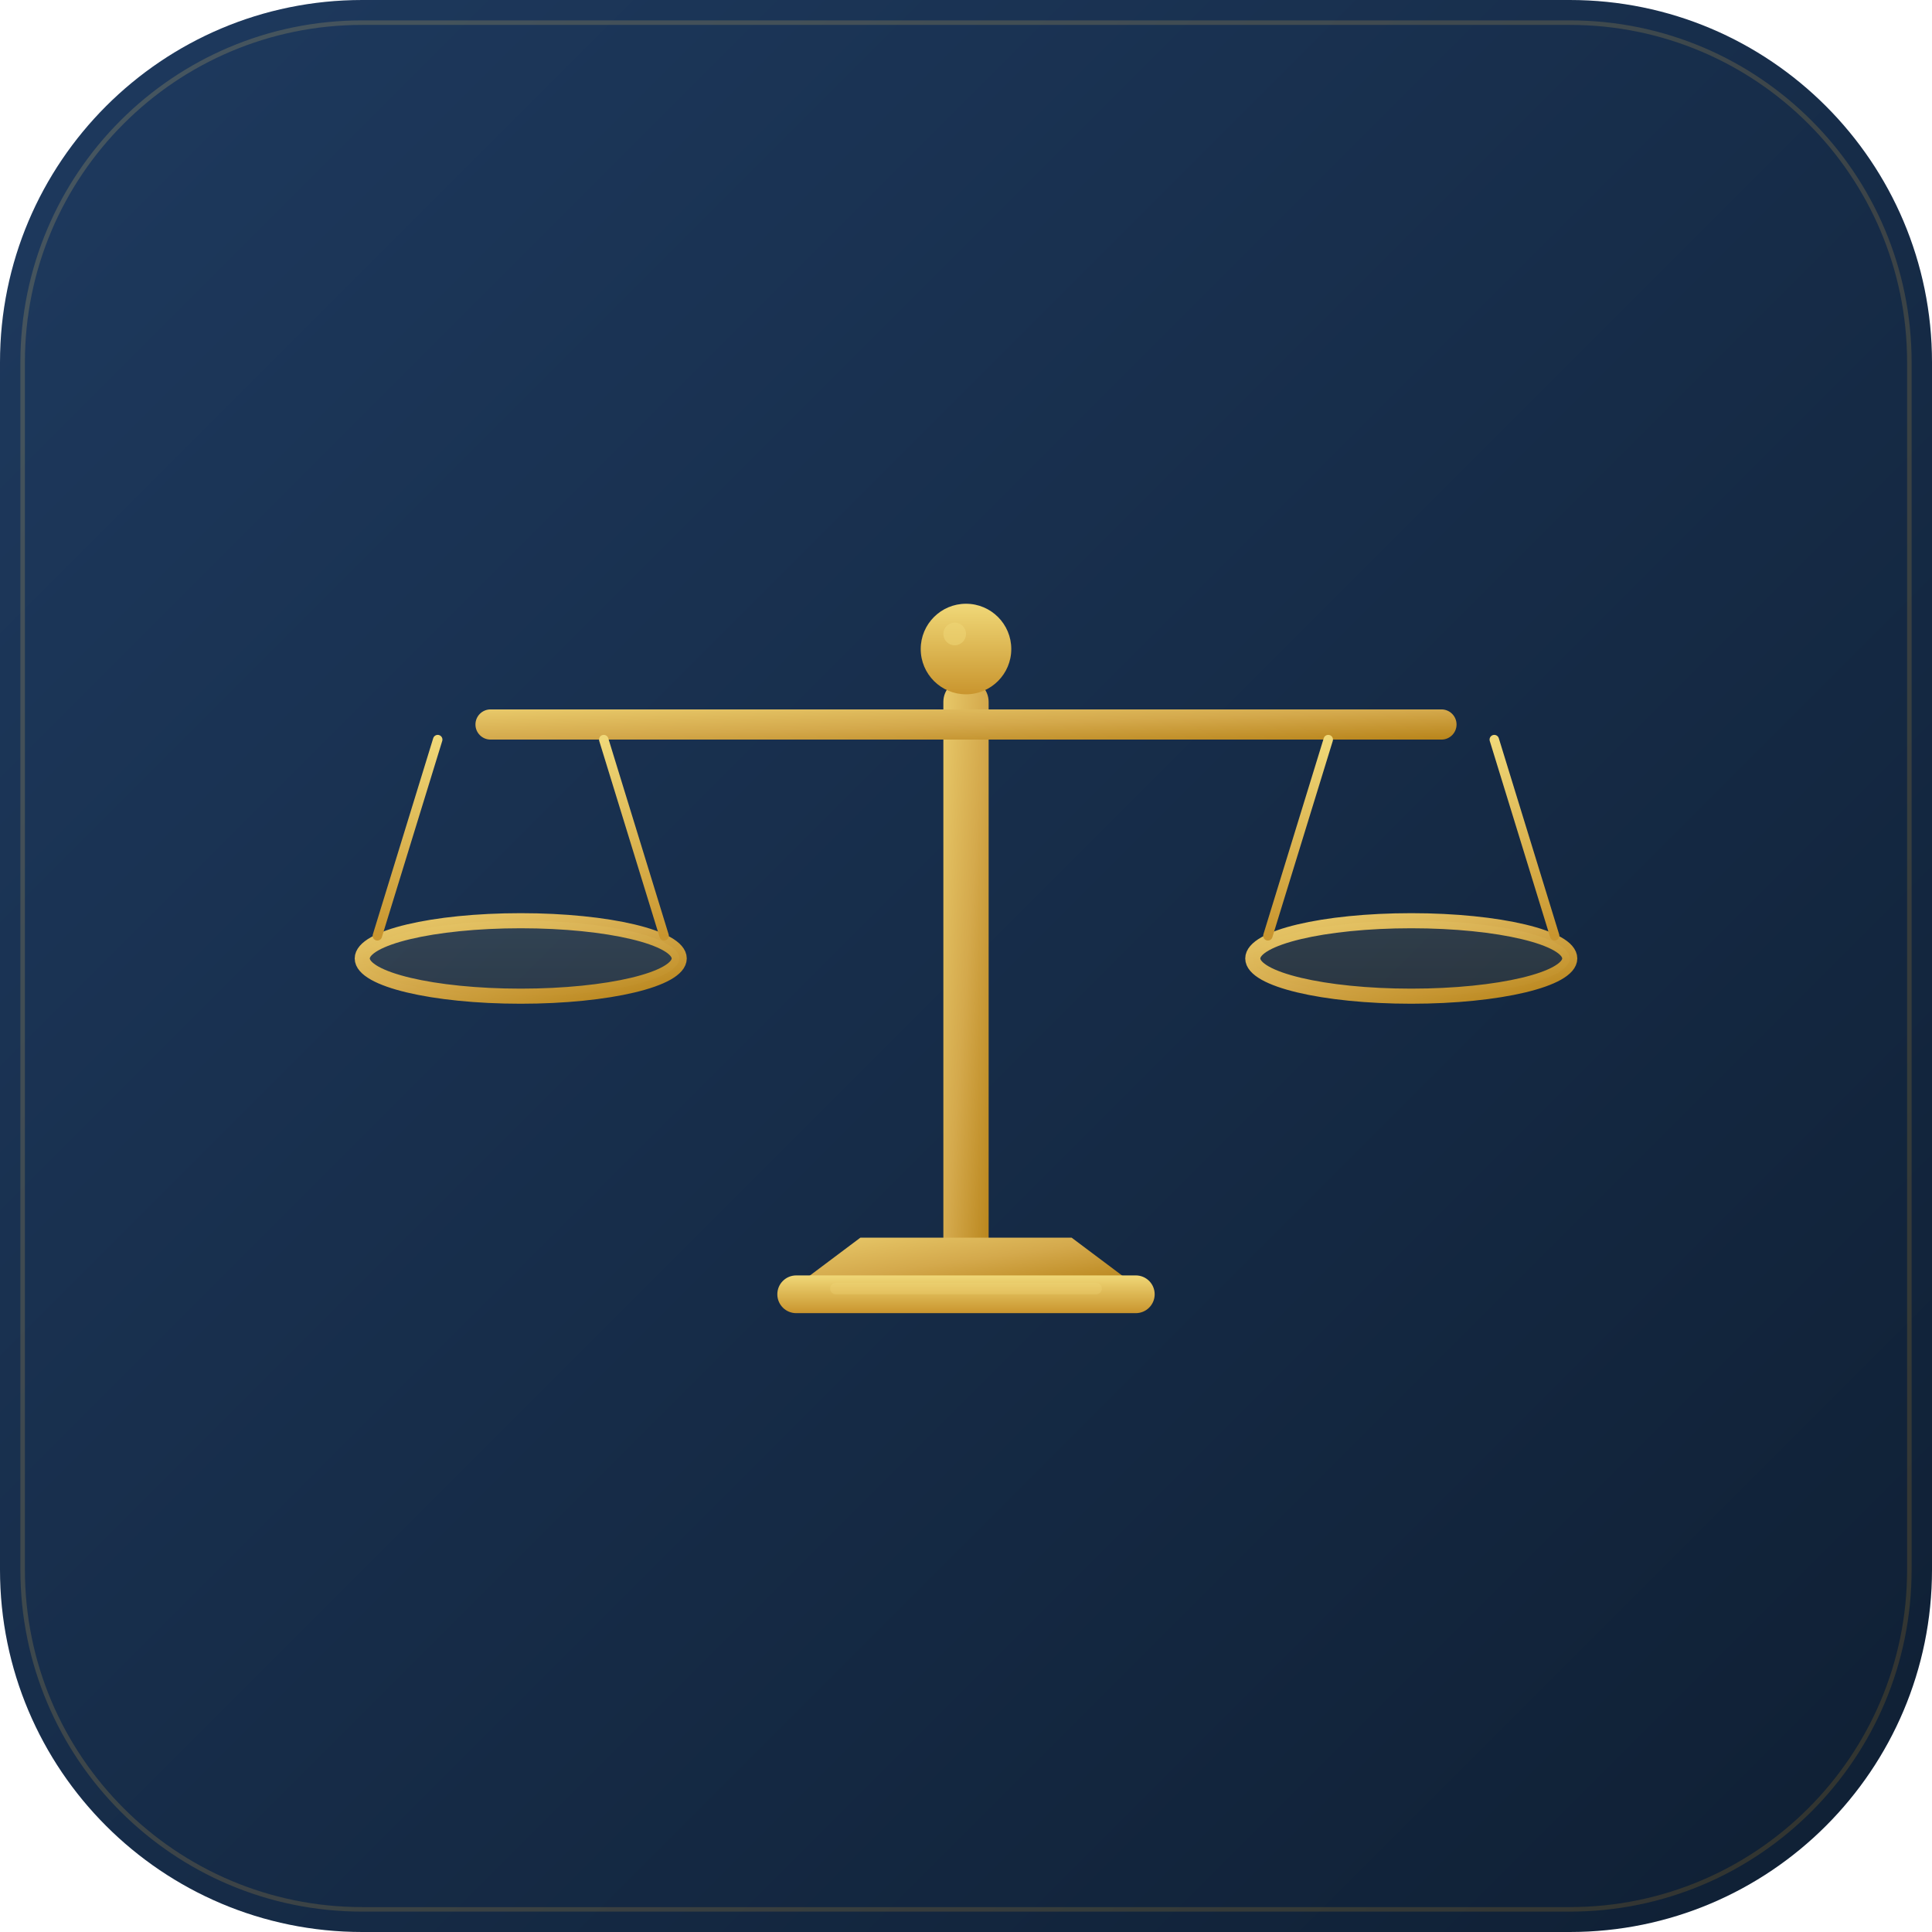
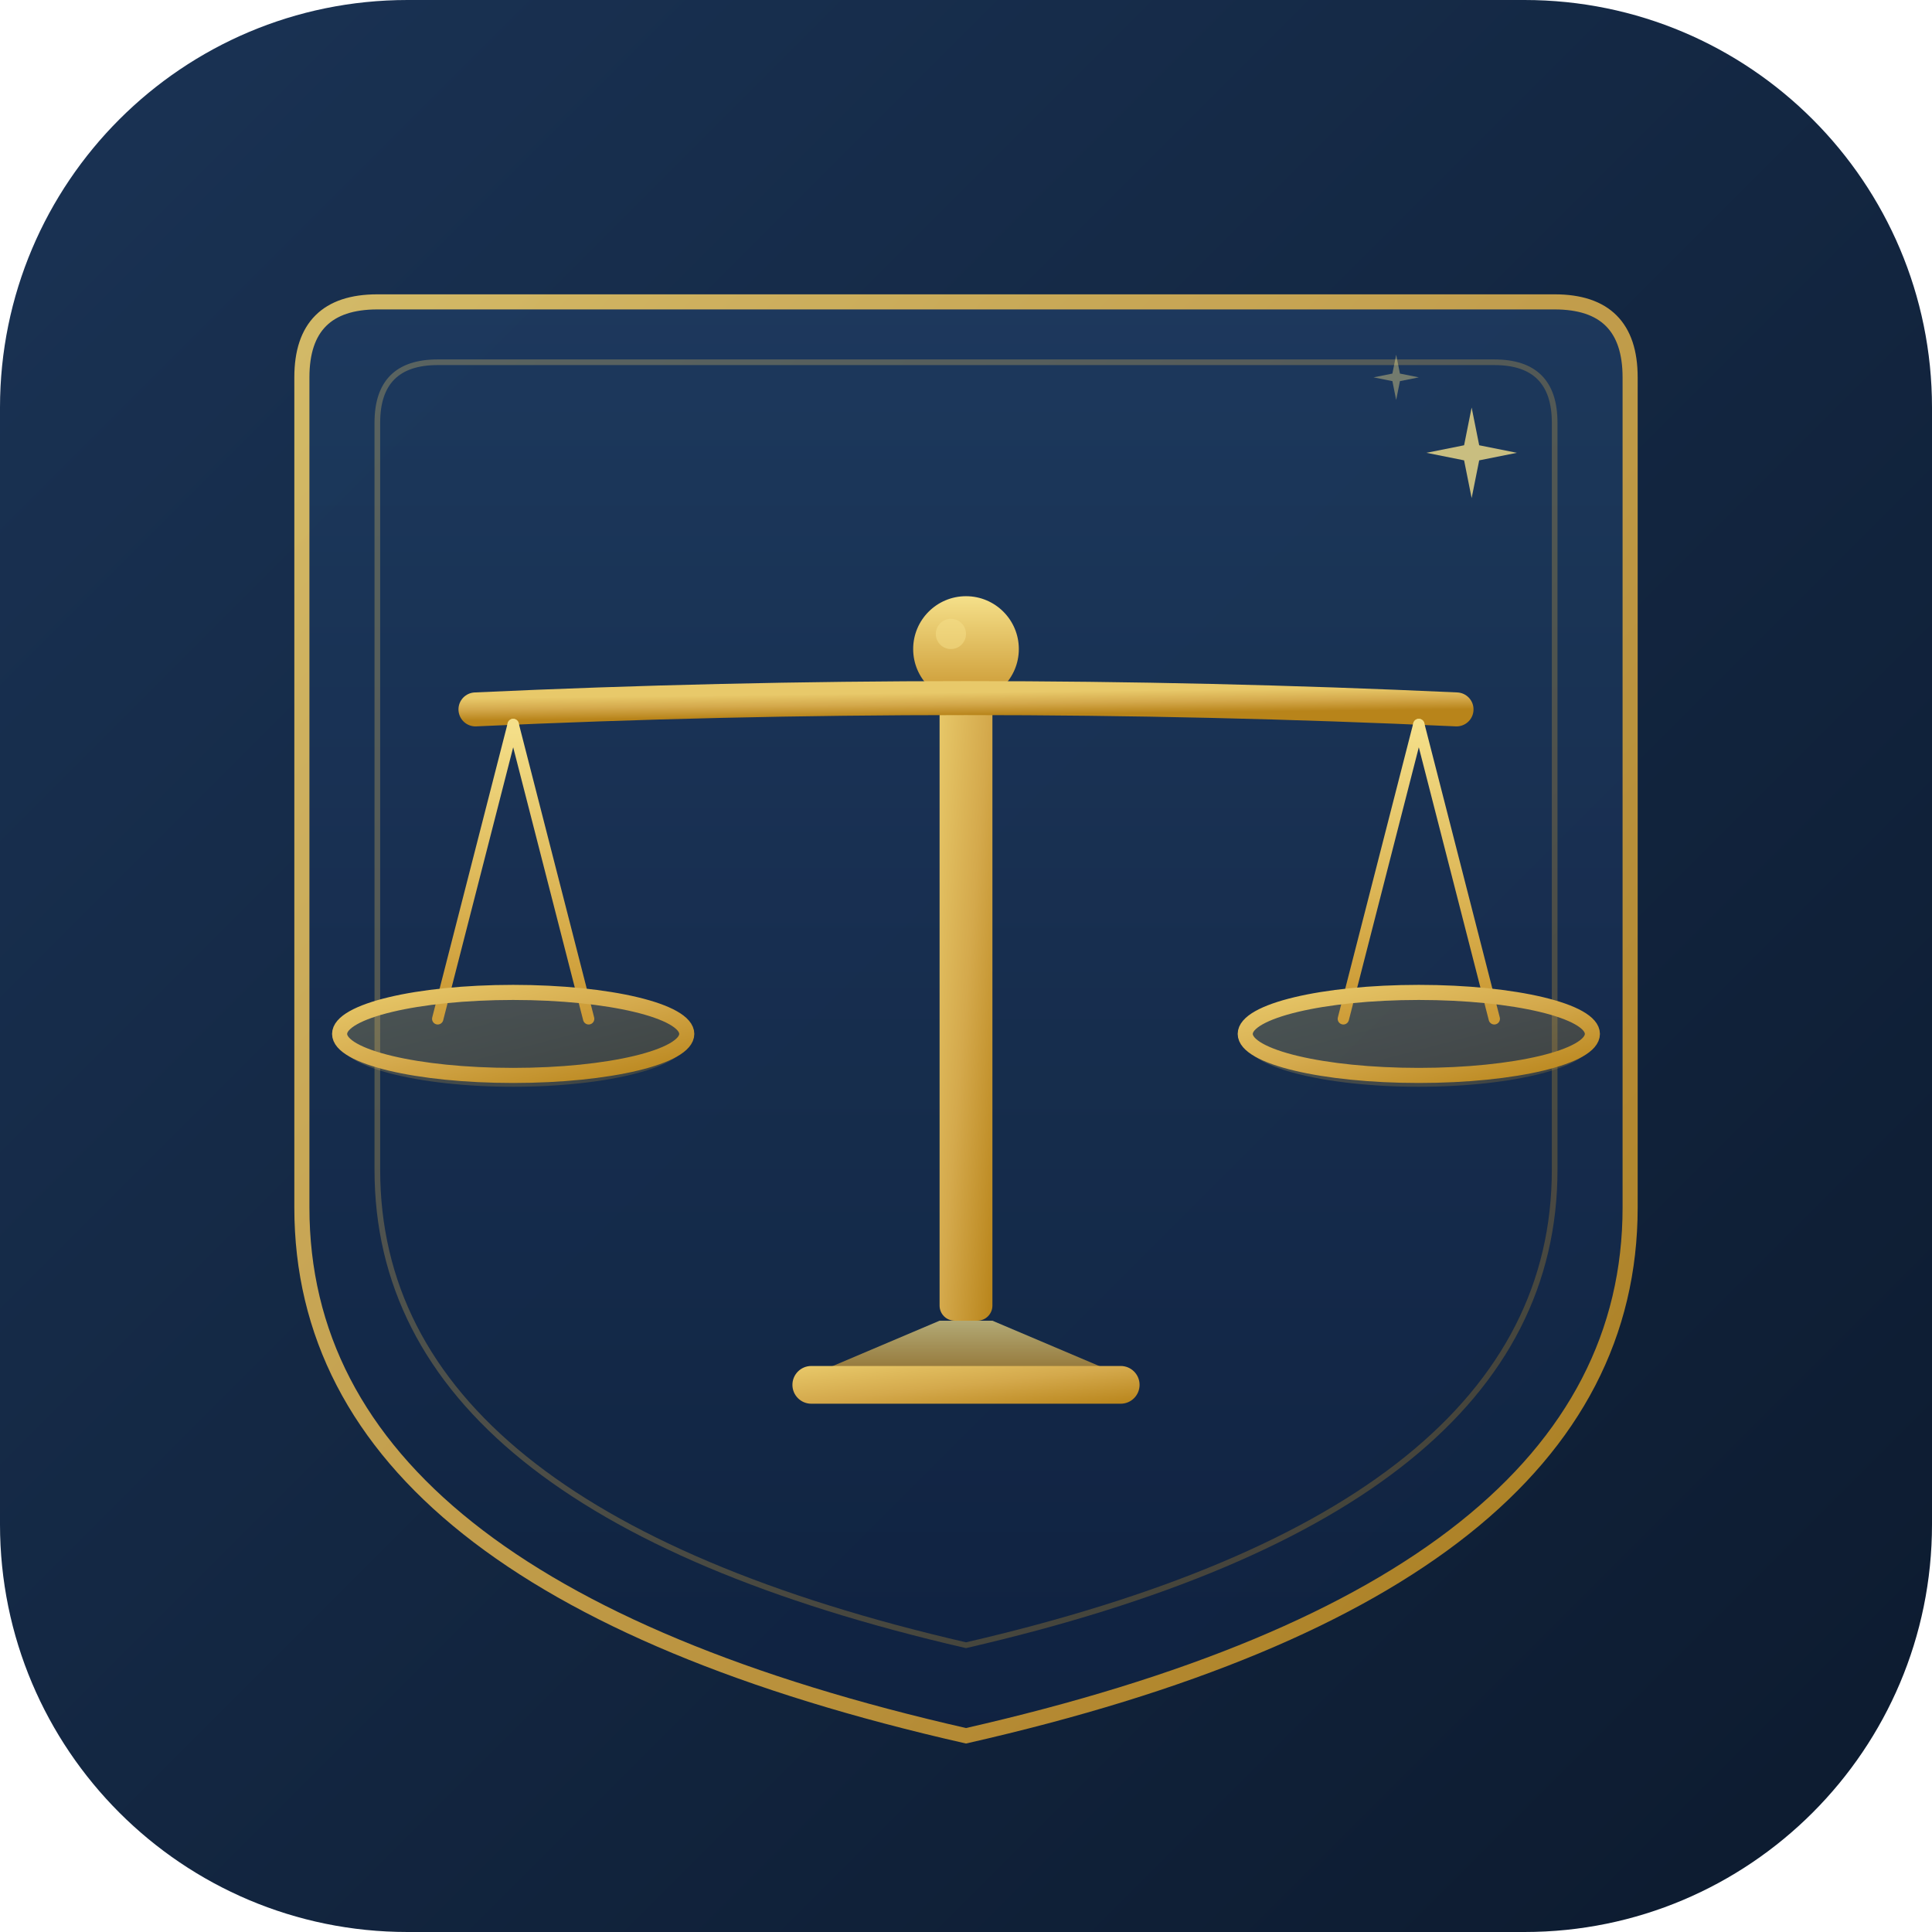
<svg xmlns="http://www.w3.org/2000/svg" viewBox="0 0 512 512">
  <defs>
    <linearGradient id="bg" x1="0%" y1="0%" x2="100%" y2="100%">
-       <stop offset="0%" stop-color="#1e3a5f" />
-       <stop offset="100%" stop-color="#0f1f33" />
+       <stop offset="0%" stop-color="#1a3355" />
+       <stop offset="100%" stop-color="#0c1a2e" />
    </linearGradient>
    <linearGradient id="gold" x1="0%" y1="0%" x2="100%" y2="100%">
      <stop offset="0%" stop-color="#e8c96a" />
      <stop offset="50%" stop-color="#d4a94c" />
      <stop offset="100%" stop-color="#b8841a" />
    </linearGradient>
-     <linearGradient id="goldLight" x1="0%" y1="0%" x2="0%" y2="100%">
-       <stop offset="0%" stop-color="#f0d878" />
+     <linearGradient id="goldBright" x1="0%" y1="0%" x2="0%" y2="100%">
+       <stop offset="0%" stop-color="#f5e08a" />
      <stop offset="100%" stop-color="#c9952e" />
    </linearGradient>
-     <linearGradient id="goldShine" x1="0%" y1="0%" x2="100%" y2="0%">
-       <stop offset="0%" stop-color="#f0d878" stop-opacity="0.6" />
-       <stop offset="50%" stop-color="#e8c96a" stop-opacity="1" />
-       <stop offset="100%" stop-color="#f0d878" stop-opacity="0.6" />
+     <linearGradient id="shield" x1="50%" y1="0%" x2="50%" y2="100%">
+       <stop offset="0%" stop-color="#1e3a5f" />
+       <stop offset="100%" stop-color="#0f2240" />
    </linearGradient>
  </defs>
-   <rect width="512" height="512" rx="96" ry="96" fill="url(#bg)" />
-   <rect x="6" y="6" width="500" height="500" rx="90" ry="90" fill="none" stroke="url(#gold)" stroke-width="1.2" opacity="0.2" />
-   <g transform="translate(256, 240)">
-     <rect x="-6" y="-60" width="12" height="160" rx="6" fill="url(#gold)" />
-     <circle cx="0" cy="-68" r="12" fill="url(#goldLight)" />
-     <circle cx="-3" cy="-72" r="3" fill="#f0d878" opacity="0.5" />
-     <rect x="-130" y="-52" width="260" height="8" rx="4" fill="url(#gold)" />
-     <line x1="-118" y1="-44" x2="-118" y2="10" stroke="url(#goldLight)" stroke-width="3" stroke-linecap="round" />
-     <line x1="-118" y1="-44" x2="-100" y2="-44" stroke="url(#gold)" stroke-width="3" stroke-linecap="round" />
-     <ellipse cx="-118" cy="14" rx="42" ry="10" fill="none" stroke="url(#gold)" stroke-width="4" />
-     <ellipse cx="-118" cy="14" rx="42" ry="10" fill="url(#goldLight)" opacity="0.12" />
-     <line x1="-156" y1="8" x2="-140" y2="-44" stroke="url(#goldLight)" stroke-width="2.5" stroke-linecap="round" />
-     <line x1="-80" y1="8" x2="-96" y2="-44" stroke="url(#goldLight)" stroke-width="2.5" stroke-linecap="round" />
-     <line x1="118" y1="-44" x2="118" y2="10" stroke="url(#goldLight)" stroke-width="3" stroke-linecap="round" />
-     <line x1="118" y1="-44" x2="100" y2="-44" stroke="url(#gold)" stroke-width="3" stroke-linecap="round" />
-     <ellipse cx="118" cy="14" rx="42" ry="10" fill="none" stroke="url(#gold)" stroke-width="4" />
-     <ellipse cx="118" cy="14" rx="42" ry="10" fill="url(#goldLight)" opacity="0.12" />
-     <line x1="80" y1="8" x2="96" y2="-44" stroke="url(#goldLight)" stroke-width="2.5" stroke-linecap="round" />
-     <line x1="156" y1="8" x2="140" y2="-44" stroke="url(#goldLight)" stroke-width="2.5" stroke-linecap="round" />
-     <path d="M-44,100 L-28,88 L28,88 L44,100 Z" fill="url(#gold)" />
-     <rect x="-50" y="98" width="100" height="10" rx="5" fill="url(#goldLight)" />
-     <rect x="-36" y="100" width="72" height="3" rx="1.5" fill="#f0d878" opacity="0.3" />
+   <rect width="512" height="512" rx="108" ry="108" fill="url(#bg)" />
+   <path d="M100,80 L412,80 Q432,80 432,100 L432,320 Q432,420 256,460 Q80,420 80,320 L80,100 Q80,80 100,80 Z" fill="url(#shield)" stroke="url(#gold)" stroke-width="4" opacity="0.9" />
+   <path d="M116,96 L396,96 Q412,96 412,112 L412,310 Q412,400 256,436 Q100,400 100,310 L100,112 Q100,96 116,96 Z" fill="none" stroke="url(#gold)" stroke-width="1.5" opacity="0.3" />
+   <g transform="translate(256, 260)">
+     <rect x="-7" y="-80" width="14" height="170" rx="4" fill="url(#gold)" />
+     <line x1="-3" y1="-60" x2="-3" y2="70" stroke="url(#goldBright)" stroke-width="1" opacity="0.4" />
+     <line x1="3" y1="-60" x2="3" y2="70" stroke="url(#goldBright)" stroke-width="1" opacity="0.4" />
+     <circle cx="0" cy="-88" r="14" fill="url(#goldBright)" />
+     <circle cx="-4" cy="-92" r="4" fill="#f5e08a" opacity="0.5" />
+     <path d="M-130,-72 Q0,-78 130,-72" fill="none" stroke="url(#gold)" stroke-width="9" stroke-linecap="round" />
+     <line x1="-120" y1="-68" x2="-140" y2="10" stroke="url(#goldBright)" stroke-width="3" stroke-linecap="round" />
+     <line x1="-120" y1="-68" x2="-100" y2="10" stroke="url(#goldBright)" stroke-width="3" stroke-linecap="round" />
+     <ellipse cx="-120" cy="16" rx="46" ry="12" fill="url(#gold)" opacity="0.25" />
+     <ellipse cx="-120" cy="14" rx="46" ry="11" fill="none" stroke="url(#gold)" stroke-width="4" />
+     <line x1="120" y1="-68" x2="140" y2="10" stroke="url(#goldBright)" stroke-width="3" stroke-linecap="round" />
+     <line x1="120" y1="-68" x2="100" y2="10" stroke="url(#goldBright)" stroke-width="3" stroke-linecap="round" />
+     <ellipse cx="120" cy="16" rx="46" ry="12" fill="url(#gold)" opacity="0.25" />
+     <ellipse cx="120" cy="14" rx="46" ry="11" fill="none" stroke="url(#gold)" stroke-width="4" />
+     <path d="M-7,90 L-40,104 L40,104 L7,90 Z" fill="url(#goldBright)" opacity="0.7" />
+     <rect x="-46" y="102" width="92" height="10" rx="5" fill="url(#gold)" />
+   </g>
+   <g transform="translate(390,120)" fill="#f5e08a" opacity="0.8">
+     <path d="M0,-12 L2,-2 L12,0 L2,2 L0,12 L-2,2 L-12,0 L-2,-2 Z" />
+   </g>
+   <g transform="translate(370,100)" fill="#f5e08a" opacity="0.4">
+     <path d="M0,-6 L1,-1 L6,0 L1,1 L0,6 L-1,1 L-6,0 L-1,-1 Z" />
  </g>
</svg>
